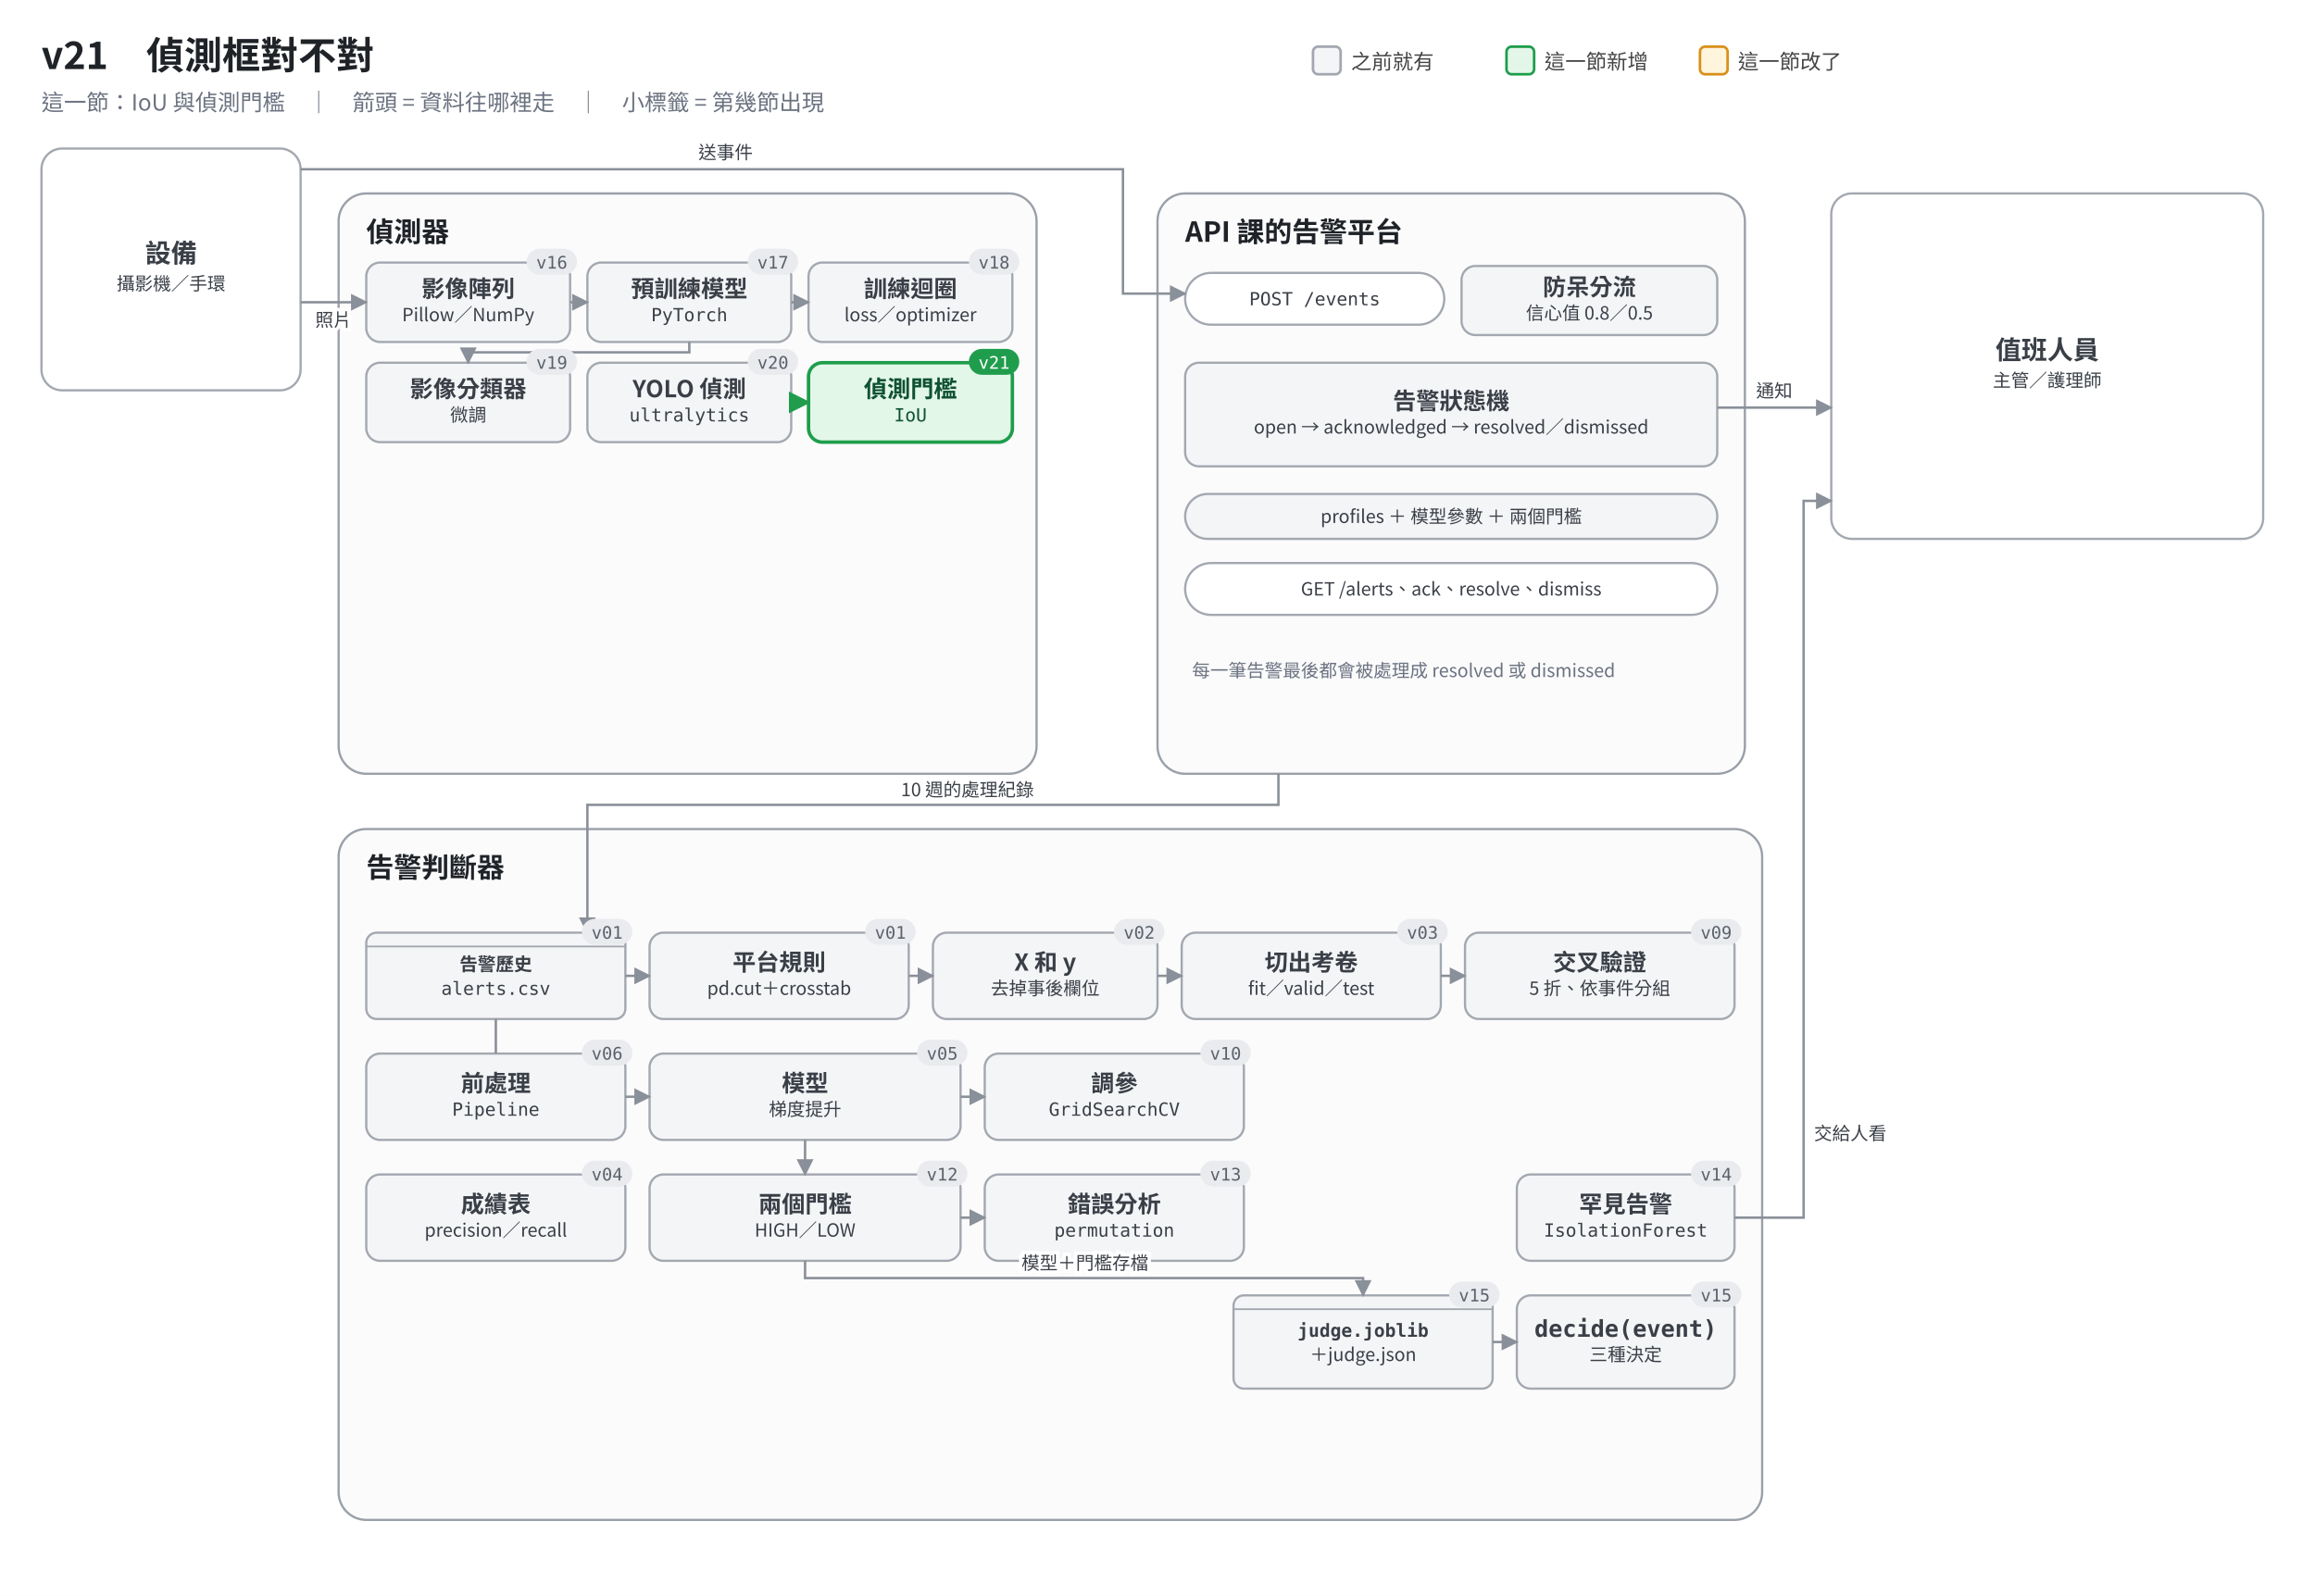
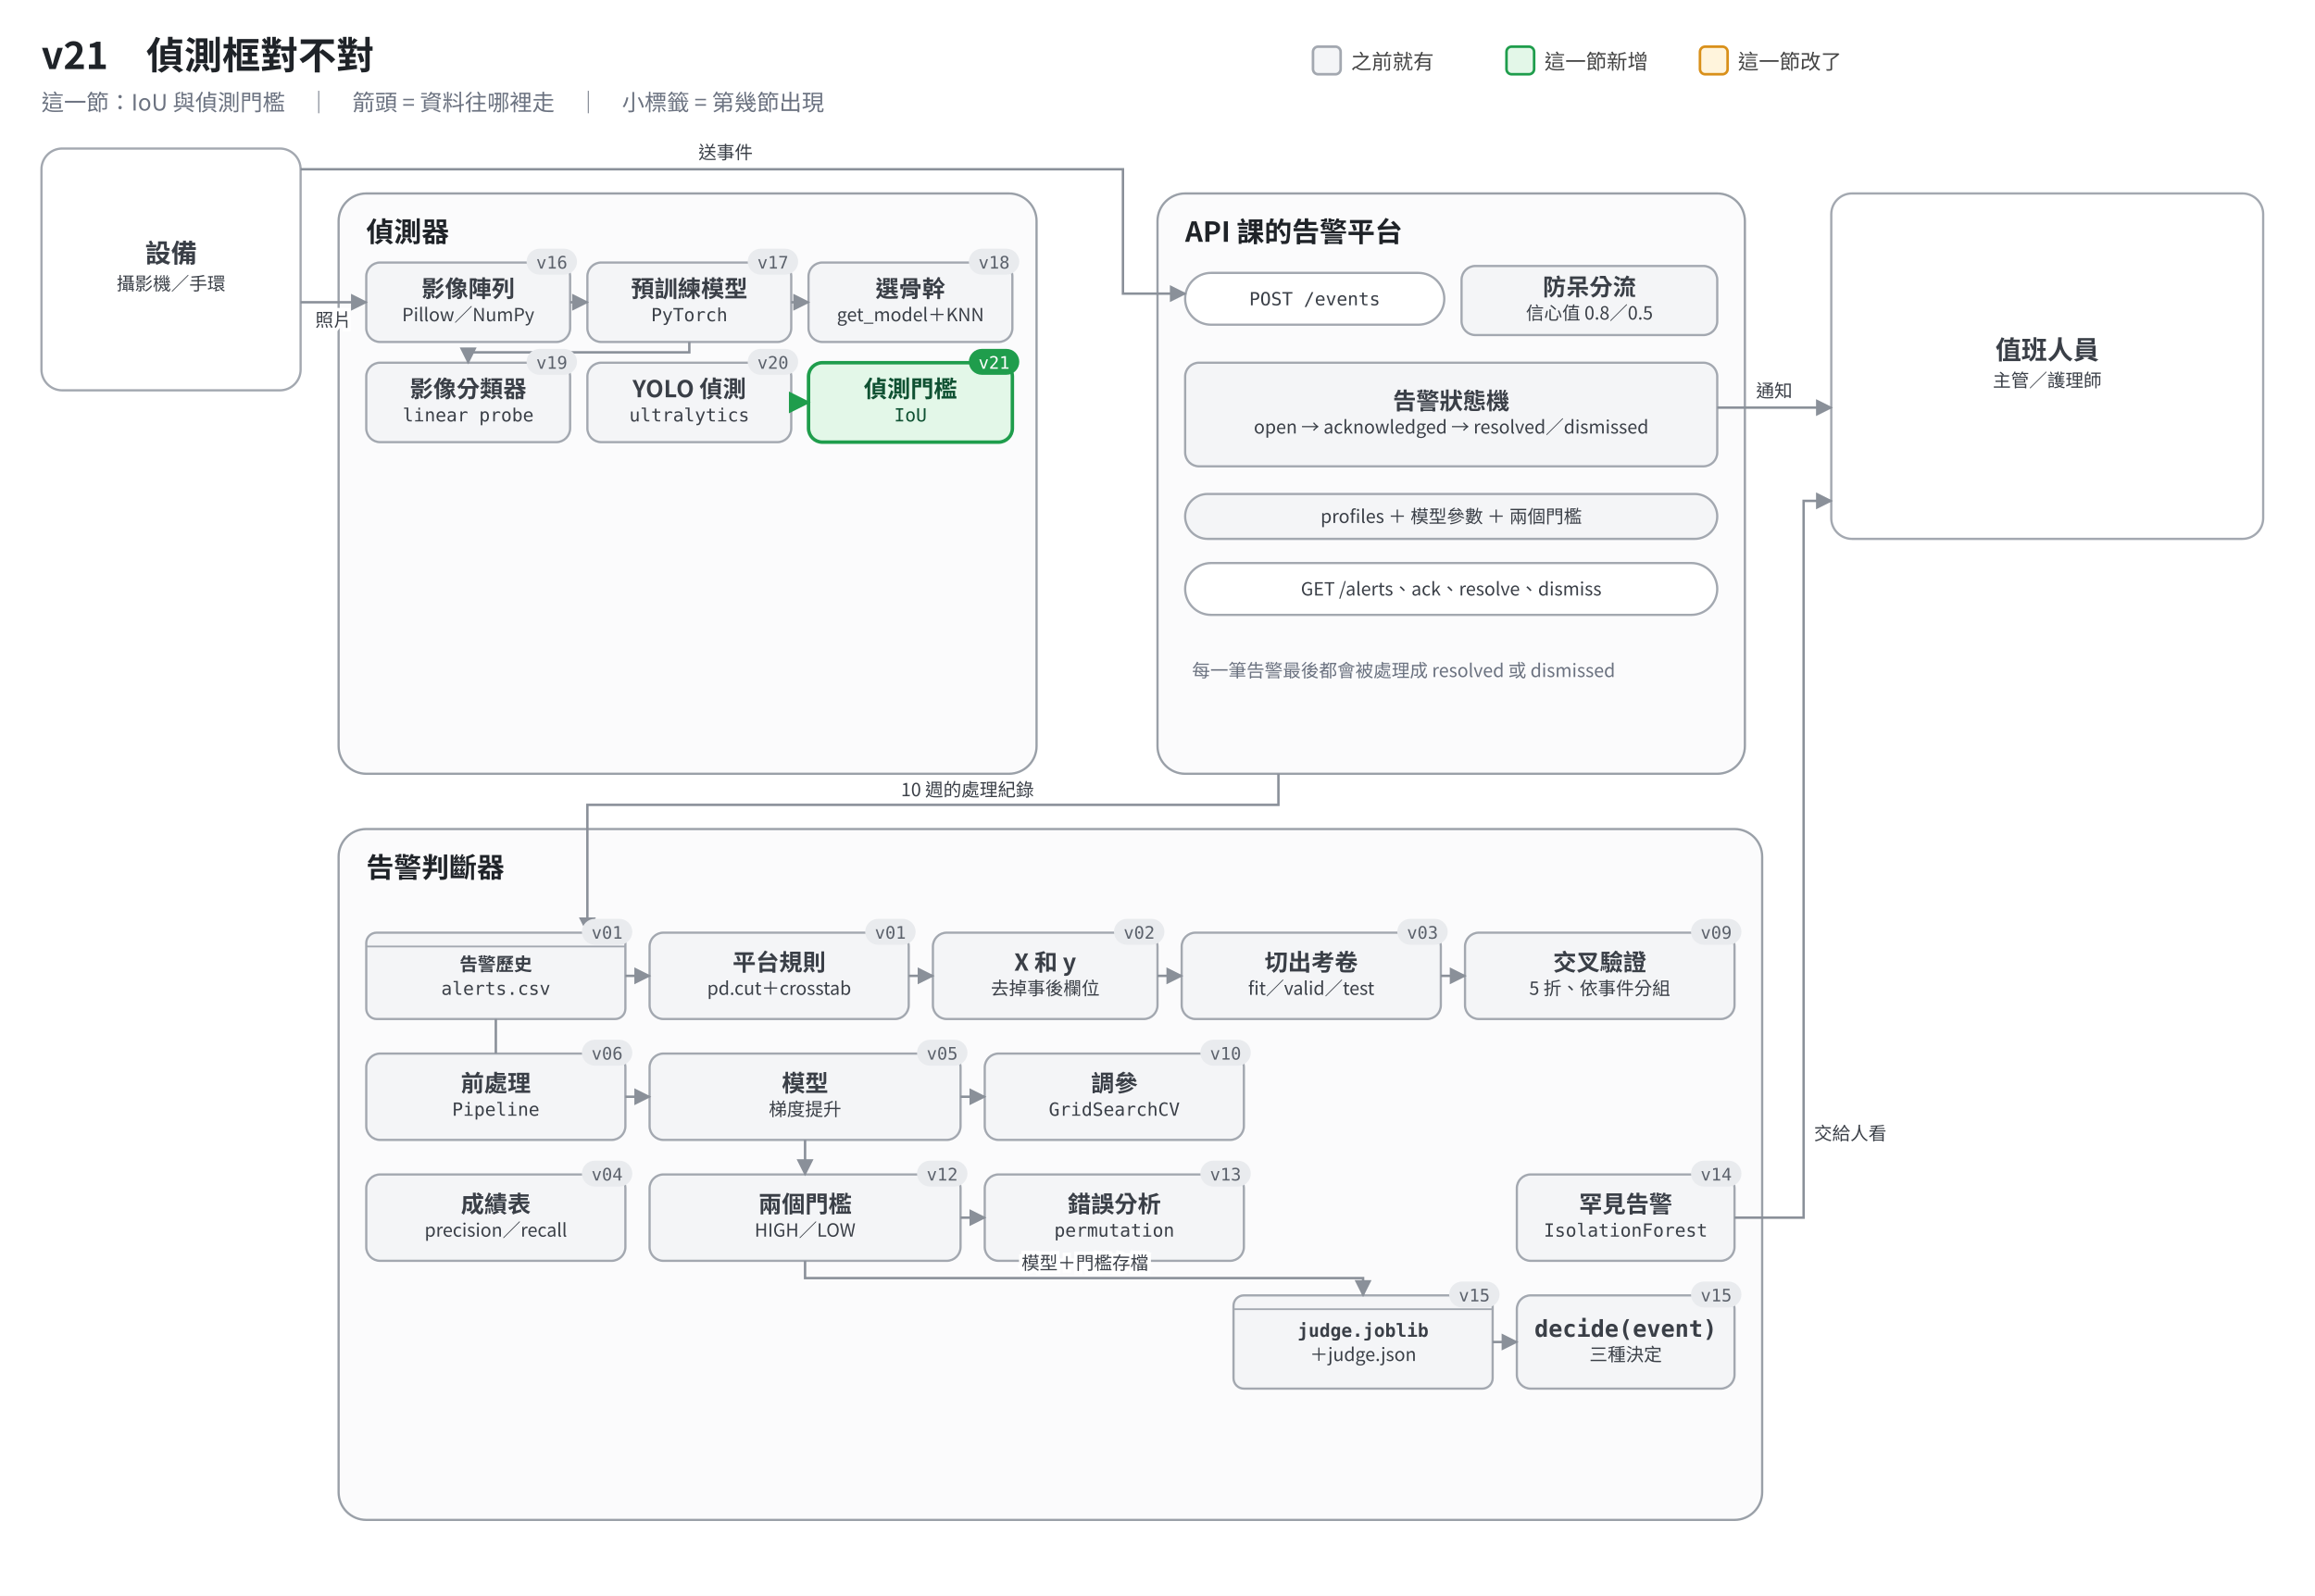
<svg xmlns="http://www.w3.org/2000/svg" viewBox="0 0 1340 924" width="1340" height="924">
  <defs>
    <marker id="arr-old" viewBox="0 0 10 10" refX="9" refY="5" markerWidth="7" markerHeight="7" orient="auto-start-reverse">
      <path d="M0,0 L10,5 L0,10 z" fill="#8a9099" />
    </marker>
    <marker id="arr-new" viewBox="0 0 10 10" refX="9" refY="5" markerWidth="7" markerHeight="7" orient="auto-start-reverse">
      <path d="M0,0 L10,5 L0,10 z" fill="#1f9d4c" />
    </marker>
    <marker id="arr-changed" viewBox="0 0 10 10" refX="9" refY="5" markerWidth="7" markerHeight="7" orient="auto-start-reverse">
      <path d="M0,0 L10,5 L0,10 z" fill="#d9901a" />
    </marker>
    <marker id="arr-error" viewBox="0 0 10 10" refX="9" refY="5" markerWidth="7" markerHeight="7" orient="auto-start-reverse">
      <path d="M0,0 L10,5 L0,10 z" fill="#d33a3a" />
    </marker>
  </defs>
  <rect width="1340" height="924" fill="#ffffff" />
  <text x="24" y="40" font-family="'PingFang TC','Noto Sans TC','Noto Sans CJK TC','Microsoft JhengHei',sans-serif" font-size="22" fill="#1f2328" font-weight="bold" text-anchor="start">v21　偵測框對不對</text>
  <text x="24" y="64" font-family="'PingFang TC','Noto Sans TC','Noto Sans CJK TC','Microsoft JhengHei',sans-serif" font-size="13" fill="#6b7280" font-weight="normal" text-anchor="start">這一節：IoU 與偵測門檻　｜　箭頭 = 資料往哪裡走　｜　小標籤 = 第幾節出現</text>
  <rect x="760" y="27" width="16" height="16" rx="3" fill="#f4f5f7" stroke="#a3a8b0" stroke-width="1.5" />
  <text x="782" y="40" font-family="'PingFang TC','Noto Sans TC','Noto Sans CJK TC','Microsoft JhengHei',sans-serif" font-size="12" fill="#444" font-weight="normal" text-anchor="start">之前就有</text>
  <rect x="872" y="27" width="16" height="16" rx="3" fill="#e3f7e8" stroke="#1f9d4c" stroke-width="1.5" />
  <text x="894" y="40" font-family="'PingFang TC','Noto Sans TC','Noto Sans CJK TC','Microsoft JhengHei',sans-serif" font-size="12" fill="#444" font-weight="normal" text-anchor="start">這一節新增</text>
  <rect x="984" y="27" width="16" height="16" rx="3" fill="#fff4dc" stroke="#d9901a" stroke-width="1.5" />
  <text x="1006" y="40" font-family="'PingFang TC','Noto Sans TC','Noto Sans CJK TC','Microsoft JhengHei',sans-serif" font-size="12" fill="#444" font-weight="normal" text-anchor="start">這一節改了</text>
  <rect x="670" y="112" width="340" height="336" rx="16" fill="#fbfbfc" stroke="#9aa0a8" stroke-width="1.3" />
  <text x="686" y="140" font-family="'PingFang TC','Noto Sans TC','Noto Sans CJK TC','Microsoft JhengHei',sans-serif" font-size="16" fill="#1f2328" font-weight="bold" text-anchor="start">API 課的告警平台</text>
  <rect x="196" y="112" width="404" height="336" rx="16" fill="#fbfbfc" stroke="#9aa0a8" stroke-width="1.3" />
  <text x="212" y="140" font-family="'PingFang TC','Noto Sans TC','Noto Sans CJK TC','Microsoft JhengHei',sans-serif" font-size="16" fill="#1f2328" font-weight="bold" text-anchor="start">偵測器</text>
  <rect x="196" y="480" width="824" height="400" rx="16" fill="#fbfbfc" stroke="#9aa0a8" stroke-width="1.3" />
  <text x="212" y="508" font-family="'PingFang TC','Noto Sans TC','Noto Sans CJK TC','Microsoft JhengHei',sans-serif" font-size="16" fill="#1f2328" font-weight="bold" text-anchor="start">告警判斷器</text>
  <rect x="24" y="86" width="150" height="140" rx="12" fill="#ffffff" stroke="#a3a8b0" stroke-width="1.3" />
  <text x="99" y="152" font-family="'PingFang TC','Noto Sans TC','Noto Sans CJK TC','Microsoft JhengHei',sans-serif" font-size="15" fill="#3a3f47" font-weight="bold" text-anchor="middle">設備</text>
  <text x="99" y="168" font-family="'PingFang TC','Noto Sans TC','Noto Sans CJK TC','Microsoft JhengHei',sans-serif" font-size="10.5" fill="#3a3f47" font-weight="normal" text-anchor="middle">攝影機／手環</text>
  <rect x="212" y="152" width="118" height="46" rx="8" fill="#f4f5f7" stroke="#a3a8b0" stroke-width="1.3" />
  <text x="271" y="172" font-family="'PingFang TC','Noto Sans TC','Noto Sans CJK TC','Microsoft JhengHei',sans-serif" font-size="13.5" fill="#3a3f47" font-weight="bold" text-anchor="middle">影像陣列</text>
  <text x="271" y="186" font-family="'PingFang TC','Noto Sans TC','Noto Sans CJK TC','Microsoft JhengHei',sans-serif" font-size="10.5" fill="#3a3f47" font-weight="normal" text-anchor="middle">Pillow／NumPy</text>
  <rect x="340" y="152" width="118" height="46" rx="8" fill="#f4f5f7" stroke="#a3a8b0" stroke-width="1.3" />
  <text x="399" y="172" font-family="'PingFang TC','Noto Sans TC','Noto Sans CJK TC','Microsoft JhengHei',sans-serif" font-size="13.5" fill="#3a3f47" font-weight="bold" text-anchor="middle">預訓練模型</text>
  <text x="399" y="186" font-family="'SF Mono',Menlo,Consolas,'DejaVu Sans Mono',monospace" font-size="10.5" fill="#3a3f47" font-weight="normal" text-anchor="middle">PyTorch</text>
  <rect x="468" y="152" width="118" height="46" rx="8" fill="#f4f5f7" stroke="#a3a8b0" stroke-width="1.3" />
-   <text x="527" y="172" font-family="'PingFang TC','Noto Sans TC','Noto Sans CJK TC','Microsoft JhengHei',sans-serif" font-size="13.5" fill="#3a3f47" font-weight="bold" text-anchor="middle">訓練迴圈</text>
-   <text x="527" y="186" font-family="'PingFang TC','Noto Sans TC','Noto Sans CJK TC','Microsoft JhengHei',sans-serif" font-size="10.5" fill="#3a3f47" font-weight="normal" text-anchor="middle">loss／optimizer</text>
+   <text x="527" y="172" font-family="'PingFang TC','Noto Sans TC','Noto Sans CJK TC','Microsoft JhengHei',sans-serif" font-size="13.5" fill="#3a3f47" font-weight="bold" text-anchor="middle">選骨幹</text>
+   <text x="527" y="186" font-family="'PingFang TC','Noto Sans TC','Noto Sans CJK TC','Microsoft JhengHei',sans-serif" font-size="10.5" fill="#3a3f47" font-weight="normal" text-anchor="middle">get_model＋KNN</text>
  <rect x="212" y="210" width="118" height="46" rx="8" fill="#f4f5f7" stroke="#a3a8b0" stroke-width="1.3" />
  <text x="271" y="230" font-family="'PingFang TC','Noto Sans TC','Noto Sans CJK TC','Microsoft JhengHei',sans-serif" font-size="13.5" fill="#3a3f47" font-weight="bold" text-anchor="middle">影像分類器</text>
-   <text x="271" y="244" font-family="'PingFang TC','Noto Sans TC','Noto Sans CJK TC','Microsoft JhengHei',sans-serif" font-size="10.5" fill="#3a3f47" font-weight="normal" text-anchor="middle">微調</text>
+   <text x="271" y="244" font-family="'SF Mono',Menlo,Consolas,'DejaVu Sans Mono',monospace" font-size="10.5" fill="#3a3f47" font-weight="normal" text-anchor="middle">linear probe</text>
  <rect x="340" y="210" width="118" height="46" rx="8" fill="#f4f5f7" stroke="#a3a8b0" stroke-width="1.3" />
  <text x="399" y="230" font-family="'PingFang TC','Noto Sans TC','Noto Sans CJK TC','Microsoft JhengHei',sans-serif" font-size="13.5" fill="#3a3f47" font-weight="bold" text-anchor="middle">YOLO 偵測</text>
  <text x="399" y="244" font-family="'SF Mono',Menlo,Consolas,'DejaVu Sans Mono',monospace" font-size="10.5" fill="#3a3f47" font-weight="normal" text-anchor="middle">ultralytics</text>
  <rect x="468" y="210" width="118" height="46" rx="8" fill="#e3f7e8" stroke="#1f9d4c" stroke-width="2" />
  <text x="527" y="230" font-family="'PingFang TC','Noto Sans TC','Noto Sans CJK TC','Microsoft JhengHei',sans-serif" font-size="13.5" fill="#0f5132" font-weight="bold" text-anchor="middle">偵測門檻</text>
  <text x="527" y="244" font-family="'SF Mono',Menlo,Consolas,'DejaVu Sans Mono',monospace" font-size="10.5" fill="#0f5132" font-weight="normal" text-anchor="middle">IoU</text>
  <rect x="686" y="158" width="150" height="30" rx="15" fill="#ffffff" stroke="#a3a8b0" stroke-width="1.3" />
  <text x="761" y="176.78" font-family="'SF Mono',Menlo,Consolas,'DejaVu Sans Mono',monospace" font-size="10.5" fill="#3a3f47" font-weight="normal" text-anchor="middle">POST /events</text>
  <rect x="846" y="154" width="148" height="40" rx="8" fill="#f4f5f7" stroke="#a3a8b0" stroke-width="1.3" />
  <text x="920" y="171" font-family="'PingFang TC','Noto Sans TC','Noto Sans CJK TC','Microsoft JhengHei',sans-serif" font-size="13.5" fill="#3a3f47" font-weight="bold" text-anchor="middle">防呆分流</text>
  <text x="920" y="185" font-family="'PingFang TC','Noto Sans TC','Noto Sans CJK TC','Microsoft JhengHei',sans-serif" font-size="10.5" fill="#3a3f47" font-weight="normal" text-anchor="middle">信心值 0.8／0.5</text>
  <rect x="686" y="210" width="308" height="60" rx="8" fill="#f4f5f7" stroke="#a3a8b0" stroke-width="1.3" />
  <text x="840" y="237" font-family="'PingFang TC','Noto Sans TC','Noto Sans CJK TC','Microsoft JhengHei',sans-serif" font-size="13.5" fill="#3a3f47" font-weight="bold" text-anchor="middle">告警狀態機</text>
  <text x="840" y="251" font-family="'PingFang TC','Noto Sans TC','Noto Sans CJK TC','Microsoft JhengHei',sans-serif" font-size="10.5" fill="#3a3f47" font-weight="normal" text-anchor="middle">open → acknowledged → resolved／dismissed</text>
  <rect x="686" y="286" width="308" height="26" rx="13" fill="#f4f5f7" stroke="#a3a8b0" stroke-width="1.3" />
  <text x="840" y="302.78" font-family="'PingFang TC','Noto Sans TC','Noto Sans CJK TC','Microsoft JhengHei',sans-serif" font-size="10.5" fill="#3a3f47" font-weight="normal" text-anchor="middle">profiles ＋ 模型參數 ＋ 兩個門檻</text>
  <rect x="686" y="326" width="308" height="30" rx="15" fill="#ffffff" stroke="#a3a8b0" stroke-width="1.3" />
  <text x="840" y="344.78" font-family="'PingFang TC','Noto Sans TC','Noto Sans CJK TC','Microsoft JhengHei',sans-serif" font-size="10.5" fill="#3a3f47" font-weight="normal" text-anchor="middle">GET /alerts、ack、resolve、dismiss</text>
  <text x="690" y="392" font-family="'PingFang TC','Noto Sans TC','Noto Sans CJK TC','Microsoft JhengHei',sans-serif" font-size="10.5" fill="#6b7280" font-weight="normal" text-anchor="start">每一筆告警最後都會被處理成 resolved 或 dismissed</text>
  <rect x="1060" y="112" width="250" height="200" rx="12" fill="#ffffff" stroke="#a3a8b0" stroke-width="1.3" />
  <text x="1185" y="208" font-family="'PingFang TC','Noto Sans TC','Noto Sans CJK TC','Microsoft JhengHei',sans-serif" font-size="15" fill="#3a3f47" font-weight="bold" text-anchor="middle">值班人員</text>
  <text x="1185" y="224" font-family="'PingFang TC','Noto Sans TC','Noto Sans CJK TC','Microsoft JhengHei',sans-serif" font-size="10.5" fill="#3a3f47" font-weight="normal" text-anchor="middle">主管／護理師</text>
  <rect x="212" y="540" width="150" height="50" rx="6" fill="#f4f5f7" stroke="#a3a8b0" stroke-width="1.3" />
  <path d="M212,548 h150" stroke="#a3a8b0" stroke-width="1" />
  <text x="287" y="562" font-family="'PingFang TC','Noto Sans TC','Noto Sans CJK TC','Microsoft JhengHei',sans-serif" font-size="10.5" fill="#3a3f47" font-weight="bold" text-anchor="middle">告警歷史</text>
  <text x="287" y="576" font-family="'SF Mono',Menlo,Consolas,'DejaVu Sans Mono',monospace" font-size="10.5" fill="#3a3f47" font-weight="normal" text-anchor="middle">alerts.csv</text>
  <rect x="376" y="540" width="150" height="50" rx="8" fill="#f4f5f7" stroke="#a3a8b0" stroke-width="1.3" />
  <text x="451" y="562" font-family="'PingFang TC','Noto Sans TC','Noto Sans CJK TC','Microsoft JhengHei',sans-serif" font-size="13.5" fill="#3a3f47" font-weight="bold" text-anchor="middle">平台規則</text>
  <text x="451" y="576" font-family="'PingFang TC','Noto Sans TC','Noto Sans CJK TC','Microsoft JhengHei',sans-serif" font-size="10.5" fill="#3a3f47" font-weight="normal" text-anchor="middle">pd.cut＋crosstab</text>
  <rect x="540" y="540" width="130" height="50" rx="8" fill="#f4f5f7" stroke="#a3a8b0" stroke-width="1.3" />
  <text x="605" y="562" font-family="'PingFang TC','Noto Sans TC','Noto Sans CJK TC','Microsoft JhengHei',sans-serif" font-size="13.5" fill="#3a3f47" font-weight="bold" text-anchor="middle">X 和 y</text>
  <text x="605" y="576" font-family="'PingFang TC','Noto Sans TC','Noto Sans CJK TC','Microsoft JhengHei',sans-serif" font-size="10.5" fill="#3a3f47" font-weight="normal" text-anchor="middle">去掉事後欄位</text>
  <rect x="684" y="540" width="150" height="50" rx="8" fill="#f4f5f7" stroke="#a3a8b0" stroke-width="1.3" />
  <text x="759" y="562" font-family="'PingFang TC','Noto Sans TC','Noto Sans CJK TC','Microsoft JhengHei',sans-serif" font-size="13.5" fill="#3a3f47" font-weight="bold" text-anchor="middle">切出考卷</text>
  <text x="759" y="576" font-family="'PingFang TC','Noto Sans TC','Noto Sans CJK TC','Microsoft JhengHei',sans-serif" font-size="10.5" fill="#3a3f47" font-weight="normal" text-anchor="middle">fit／valid／test</text>
  <rect x="848" y="540" width="156" height="50" rx="8" fill="#f4f5f7" stroke="#a3a8b0" stroke-width="1.3" />
  <text x="926" y="562" font-family="'PingFang TC','Noto Sans TC','Noto Sans CJK TC','Microsoft JhengHei',sans-serif" font-size="13.5" fill="#3a3f47" font-weight="bold" text-anchor="middle">交叉驗證</text>
  <text x="926" y="576" font-family="'PingFang TC','Noto Sans TC','Noto Sans CJK TC','Microsoft JhengHei',sans-serif" font-size="10.5" fill="#3a3f47" font-weight="normal" text-anchor="middle">5 折、依事件分組</text>
  <rect x="212" y="610" width="150" height="50" rx="8" fill="#f4f5f7" stroke="#a3a8b0" stroke-width="1.3" />
  <text x="287" y="632" font-family="'PingFang TC','Noto Sans TC','Noto Sans CJK TC','Microsoft JhengHei',sans-serif" font-size="13.5" fill="#3a3f47" font-weight="bold" text-anchor="middle">前處理</text>
  <text x="287" y="646" font-family="'SF Mono',Menlo,Consolas,'DejaVu Sans Mono',monospace" font-size="10.5" fill="#3a3f47" font-weight="normal" text-anchor="middle">Pipeline</text>
  <rect x="376" y="610" width="180" height="50" rx="8" fill="#f4f5f7" stroke="#a3a8b0" stroke-width="1.3" />
  <text x="466" y="632" font-family="'PingFang TC','Noto Sans TC','Noto Sans CJK TC','Microsoft JhengHei',sans-serif" font-size="13.5" fill="#3a3f47" font-weight="bold" text-anchor="middle">模型</text>
  <text x="466" y="646" font-family="'PingFang TC','Noto Sans TC','Noto Sans CJK TC','Microsoft JhengHei',sans-serif" font-size="10.5" fill="#3a3f47" font-weight="normal" text-anchor="middle">梯度提升</text>
  <rect x="570" y="610" width="150" height="50" rx="8" fill="#f4f5f7" stroke="#a3a8b0" stroke-width="1.3" />
  <text x="645" y="632" font-family="'PingFang TC','Noto Sans TC','Noto Sans CJK TC','Microsoft JhengHei',sans-serif" font-size="13.5" fill="#3a3f47" font-weight="bold" text-anchor="middle">調參</text>
  <text x="645" y="646" font-family="'SF Mono',Menlo,Consolas,'DejaVu Sans Mono',monospace" font-size="10.5" fill="#3a3f47" font-weight="normal" text-anchor="middle">GridSearchCV</text>
  <rect x="212" y="680" width="150" height="50" rx="8" fill="#f4f5f7" stroke="#a3a8b0" stroke-width="1.3" />
  <text x="287" y="702" font-family="'PingFang TC','Noto Sans TC','Noto Sans CJK TC','Microsoft JhengHei',sans-serif" font-size="13.5" fill="#3a3f47" font-weight="bold" text-anchor="middle">成績表</text>
  <text x="287" y="716" font-family="'PingFang TC','Noto Sans TC','Noto Sans CJK TC','Microsoft JhengHei',sans-serif" font-size="10.5" fill="#3a3f47" font-weight="normal" text-anchor="middle">precision／recall</text>
  <rect x="376" y="680" width="180" height="50" rx="8" fill="#f4f5f7" stroke="#a3a8b0" stroke-width="1.3" />
  <text x="466" y="702" font-family="'PingFang TC','Noto Sans TC','Noto Sans CJK TC','Microsoft JhengHei',sans-serif" font-size="13.5" fill="#3a3f47" font-weight="bold" text-anchor="middle">兩個門檻</text>
  <text x="466" y="716" font-family="'PingFang TC','Noto Sans TC','Noto Sans CJK TC','Microsoft JhengHei',sans-serif" font-size="10.5" fill="#3a3f47" font-weight="normal" text-anchor="middle">HIGH／LOW</text>
  <rect x="570" y="680" width="150" height="50" rx="8" fill="#f4f5f7" stroke="#a3a8b0" stroke-width="1.3" />
  <text x="645" y="702" font-family="'PingFang TC','Noto Sans TC','Noto Sans CJK TC','Microsoft JhengHei',sans-serif" font-size="13.5" fill="#3a3f47" font-weight="bold" text-anchor="middle">錯誤分析</text>
  <text x="645" y="716" font-family="'SF Mono',Menlo,Consolas,'DejaVu Sans Mono',monospace" font-size="10.5" fill="#3a3f47" font-weight="normal" text-anchor="middle">permutation</text>
  <rect x="878" y="680" width="126" height="50" rx="8" fill="#f4f5f7" stroke="#a3a8b0" stroke-width="1.3" />
  <text x="941" y="702" font-family="'PingFang TC','Noto Sans TC','Noto Sans CJK TC','Microsoft JhengHei',sans-serif" font-size="13.5" fill="#3a3f47" font-weight="bold" text-anchor="middle">罕見告警</text>
  <text x="941" y="716" font-family="'SF Mono',Menlo,Consolas,'DejaVu Sans Mono',monospace" font-size="10.5" fill="#3a3f47" font-weight="normal" text-anchor="middle">IsolationForest</text>
  <rect x="714" y="750" width="150" height="54" rx="6" fill="#f4f5f7" stroke="#a3a8b0" stroke-width="1.3" />
  <path d="M714,758 h150" stroke="#a3a8b0" stroke-width="1" />
  <text x="789" y="774" font-family="'SF Mono',Menlo,Consolas,'DejaVu Sans Mono',monospace" font-size="10.5" fill="#3a3f47" font-weight="bold" text-anchor="middle">judge.joblib</text>
  <text x="789" y="788" font-family="'PingFang TC','Noto Sans TC','Noto Sans CJK TC','Microsoft JhengHei',sans-serif" font-size="10.5" fill="#3a3f47" font-weight="normal" text-anchor="middle">＋judge.json</text>
  <rect x="878" y="750" width="126" height="54" rx="8" fill="#f4f5f7" stroke="#a3a8b0" stroke-width="1.3" />
  <text x="941" y="774" font-family="'SF Mono',Menlo,Consolas,'DejaVu Sans Mono',monospace" font-size="13.5" fill="#3a3f47" font-weight="bold" text-anchor="middle">decide(event)</text>
  <text x="941" y="788" font-family="'PingFang TC','Noto Sans TC','Noto Sans CJK TC','Microsoft JhengHei',sans-serif" font-size="10.5" fill="#3a3f47" font-weight="normal" text-anchor="middle">三種決定</text>
  <polyline points="174,98 650,98 650,170 686,170" fill="none" stroke="#8a9099" stroke-width="1.4" marker-end="url(#arr-old)" />
  <text x="420" y="92" font-family="'PingFang TC','Noto Sans TC','Noto Sans CJK TC','Microsoft JhengHei',sans-serif" font-size="10.5" fill="#3a3f47" text-anchor="middle" stroke="#fff" stroke-width="4" paint-order="stroke">送事件</text>
  <polyline points="174,175 212,175" fill="none" stroke="#8a9099" stroke-width="1.4" marker-end="url(#arr-old)" />
  <text x="193" y="189" font-family="'PingFang TC','Noto Sans TC','Noto Sans CJK TC','Microsoft JhengHei',sans-serif" font-size="10.5" fill="#3a3f47" text-anchor="middle" stroke="#fff" stroke-width="4" paint-order="stroke">照片</text>
  <polyline points="330,175 340,175" fill="none" stroke="#8a9099" stroke-width="1.4" marker-end="url(#arr-old)" />
  <polyline points="458,175 468,175" fill="none" stroke="#8a9099" stroke-width="1.4" marker-end="url(#arr-old)" />
  <polyline points="399,198 399,204 271,204 271,210" fill="none" stroke="#8a9099" stroke-width="1.4" marker-end="url(#arr-old)" />
  <polyline points="458,233 468,233" fill="none" stroke="#1f9d4c" stroke-width="1.8" marker-end="url(#arr-new)" />
  <polyline points="994,236 1060,236" fill="none" stroke="#8a9099" stroke-width="1.4" marker-end="url(#arr-old)" />
  <text x="1027" y="230" font-family="'PingFang TC','Noto Sans TC','Noto Sans CJK TC','Microsoft JhengHei',sans-serif" font-size="10.5" fill="#3a3f47" text-anchor="middle" stroke="#fff" stroke-width="4" paint-order="stroke">通知</text>
  <polyline points="740,448 740,466 340,466 340,540" fill="none" stroke="#8a9099" stroke-width="1.4" marker-end="url(#arr-old)" />
  <text x="560" y="461" font-family="'PingFang TC','Noto Sans TC','Noto Sans CJK TC','Microsoft JhengHei',sans-serif" font-size="10.5" fill="#3a3f47" text-anchor="middle" stroke="#fff" stroke-width="4" paint-order="stroke">10 週的處理紀錄</text>
  <polyline points="362,565 376,565" fill="none" stroke="#8a9099" stroke-width="1.4" marker-end="url(#arr-old)" />
  <polyline points="526,565 540,565" fill="none" stroke="#8a9099" stroke-width="1.4" marker-end="url(#arr-old)" />
  <polyline points="670,565 684,565" fill="none" stroke="#8a9099" stroke-width="1.4" marker-end="url(#arr-old)" />
  <polyline points="834,565 848,565" fill="none" stroke="#8a9099" stroke-width="1.4" marker-end="url(#arr-old)" />
  <polyline points="362,635 376,635" fill="none" stroke="#8a9099" stroke-width="1.4" marker-end="url(#arr-old)" />
  <polyline points="556,635 570,635" fill="none" stroke="#8a9099" stroke-width="1.4" marker-end="url(#arr-old)" />
  <polyline points="287,610 287,590" fill="none" stroke="#8a9099" stroke-width="1.4" />
  <polyline points="466,660 466,680" fill="none" stroke="#8a9099" stroke-width="1.4" marker-end="url(#arr-old)" />
  <polyline points="556,705 570,705" fill="none" stroke="#8a9099" stroke-width="1.4" marker-end="url(#arr-old)" />
  <polyline points="466,730 466,740 789,740 789,750" fill="none" stroke="#8a9099" stroke-width="1.4" marker-end="url(#arr-old)" />
  <text x="628" y="735" font-family="'PingFang TC','Noto Sans TC','Noto Sans CJK TC','Microsoft JhengHei',sans-serif" font-size="10.5" fill="#3a3f47" text-anchor="middle" stroke="#fff" stroke-width="4" paint-order="stroke">模型＋門檻存檔</text>
  <polyline points="864,777 878,777" fill="none" stroke="#8a9099" stroke-width="1.4" marker-end="url(#arr-old)" />
  <polyline points="1004,705 1044,705 1044,290 1060,290" fill="none" stroke="#8a9099" stroke-width="1.4" marker-end="url(#arr-old)" />
  <text x="1050" y="660" font-family="'PingFang TC','Noto Sans TC','Noto Sans CJK TC','Microsoft JhengHei',sans-serif" font-size="10.5" fill="#3a3f47" text-anchor="start" stroke="#fff" stroke-width="4" paint-order="stroke">交給人看</text>
  <rect x="304.8" y="144" width="29.2" height="15" rx="7.5" fill="#e9ebee" />
  <text x="319.4" y="155.5" font-family="'SF Mono',Menlo,Consolas,'DejaVu Sans Mono',monospace" font-size="10" fill="#5b616b" font-weight="normal" text-anchor="middle">v16</text>
  <rect x="432.8" y="144" width="29.2" height="15" rx="7.5" fill="#e9ebee" />
  <text x="447.4" y="155.5" font-family="'SF Mono',Menlo,Consolas,'DejaVu Sans Mono',monospace" font-size="10" fill="#5b616b" font-weight="normal" text-anchor="middle">v17</text>
  <rect x="560.8" y="144" width="29.2" height="15" rx="7.5" fill="#e9ebee" />
  <text x="575.4" y="155.5" font-family="'SF Mono',Menlo,Consolas,'DejaVu Sans Mono',monospace" font-size="10" fill="#5b616b" font-weight="normal" text-anchor="middle">v18</text>
  <rect x="304.8" y="202" width="29.2" height="15" rx="7.5" fill="#e9ebee" />
  <text x="319.4" y="213.5" font-family="'SF Mono',Menlo,Consolas,'DejaVu Sans Mono',monospace" font-size="10" fill="#5b616b" font-weight="normal" text-anchor="middle">v19</text>
  <rect x="432.8" y="202" width="29.2" height="15" rx="7.5" fill="#e9ebee" />
  <text x="447.4" y="213.5" font-family="'SF Mono',Menlo,Consolas,'DejaVu Sans Mono',monospace" font-size="10" fill="#5b616b" font-weight="normal" text-anchor="middle">v20</text>
  <rect x="560.8" y="202" width="29.2" height="15" rx="7.5" fill="#1f9d4c" />
  <text x="575.4" y="213.5" font-family="'SF Mono',Menlo,Consolas,'DejaVu Sans Mono',monospace" font-size="10" fill="#fff" font-weight="normal" text-anchor="middle">v21</text>
  <rect x="336.8" y="532" width="29.2" height="15" rx="7.5" fill="#e9ebee" />
  <text x="351.4" y="543.5" font-family="'SF Mono',Menlo,Consolas,'DejaVu Sans Mono',monospace" font-size="10" fill="#5b616b" font-weight="normal" text-anchor="middle">v01</text>
  <rect x="500.8" y="532" width="29.2" height="15" rx="7.5" fill="#e9ebee" />
  <text x="515.4" y="543.5" font-family="'SF Mono',Menlo,Consolas,'DejaVu Sans Mono',monospace" font-size="10" fill="#5b616b" font-weight="normal" text-anchor="middle">v01</text>
  <rect x="644.8" y="532" width="29.2" height="15" rx="7.5" fill="#e9ebee" />
  <text x="659.4" y="543.5" font-family="'SF Mono',Menlo,Consolas,'DejaVu Sans Mono',monospace" font-size="10" fill="#5b616b" font-weight="normal" text-anchor="middle">v02</text>
  <rect x="808.8" y="532" width="29.2" height="15" rx="7.5" fill="#e9ebee" />
  <text x="823.4" y="543.5" font-family="'SF Mono',Menlo,Consolas,'DejaVu Sans Mono',monospace" font-size="10" fill="#5b616b" font-weight="normal" text-anchor="middle">v03</text>
  <rect x="978.8" y="532" width="29.2" height="15" rx="7.5" fill="#e9ebee" />
  <text x="993.4" y="543.5" font-family="'SF Mono',Menlo,Consolas,'DejaVu Sans Mono',monospace" font-size="10" fill="#5b616b" font-weight="normal" text-anchor="middle">v09</text>
  <rect x="336.8" y="602" width="29.2" height="15" rx="7.5" fill="#e9ebee" />
  <text x="351.4" y="613.5" font-family="'SF Mono',Menlo,Consolas,'DejaVu Sans Mono',monospace" font-size="10" fill="#5b616b" font-weight="normal" text-anchor="middle">v06</text>
  <rect x="530.8" y="602" width="29.2" height="15" rx="7.5" fill="#e9ebee" />
  <text x="545.4" y="613.5" font-family="'SF Mono',Menlo,Consolas,'DejaVu Sans Mono',monospace" font-size="10" fill="#5b616b" font-weight="normal" text-anchor="middle">v05</text>
  <rect x="694.8" y="602" width="29.2" height="15" rx="7.5" fill="#e9ebee" />
  <text x="709.4" y="613.5" font-family="'SF Mono',Menlo,Consolas,'DejaVu Sans Mono',monospace" font-size="10" fill="#5b616b" font-weight="normal" text-anchor="middle">v10</text>
  <rect x="336.8" y="672" width="29.2" height="15" rx="7.5" fill="#e9ebee" />
  <text x="351.4" y="683.5" font-family="'SF Mono',Menlo,Consolas,'DejaVu Sans Mono',monospace" font-size="10" fill="#5b616b" font-weight="normal" text-anchor="middle">v04</text>
  <rect x="530.8" y="672" width="29.2" height="15" rx="7.5" fill="#e9ebee" />
  <text x="545.4" y="683.5" font-family="'SF Mono',Menlo,Consolas,'DejaVu Sans Mono',monospace" font-size="10" fill="#5b616b" font-weight="normal" text-anchor="middle">v12</text>
  <rect x="694.8" y="672" width="29.2" height="15" rx="7.5" fill="#e9ebee" />
  <text x="709.4" y="683.5" font-family="'SF Mono',Menlo,Consolas,'DejaVu Sans Mono',monospace" font-size="10" fill="#5b616b" font-weight="normal" text-anchor="middle">v13</text>
  <rect x="978.8" y="672" width="29.2" height="15" rx="7.5" fill="#e9ebee" />
  <text x="993.4" y="683.5" font-family="'SF Mono',Menlo,Consolas,'DejaVu Sans Mono',monospace" font-size="10" fill="#5b616b" font-weight="normal" text-anchor="middle">v14</text>
  <rect x="838.8" y="742" width="29.2" height="15" rx="7.5" fill="#e9ebee" />
  <text x="853.4" y="753.5" font-family="'SF Mono',Menlo,Consolas,'DejaVu Sans Mono',monospace" font-size="10" fill="#5b616b" font-weight="normal" text-anchor="middle">v15</text>
  <rect x="978.8" y="742" width="29.2" height="15" rx="7.5" fill="#e9ebee" />
  <text x="993.4" y="753.5" font-family="'SF Mono',Menlo,Consolas,'DejaVu Sans Mono',monospace" font-size="10" fill="#5b616b" font-weight="normal" text-anchor="middle">v15</text>
</svg>
